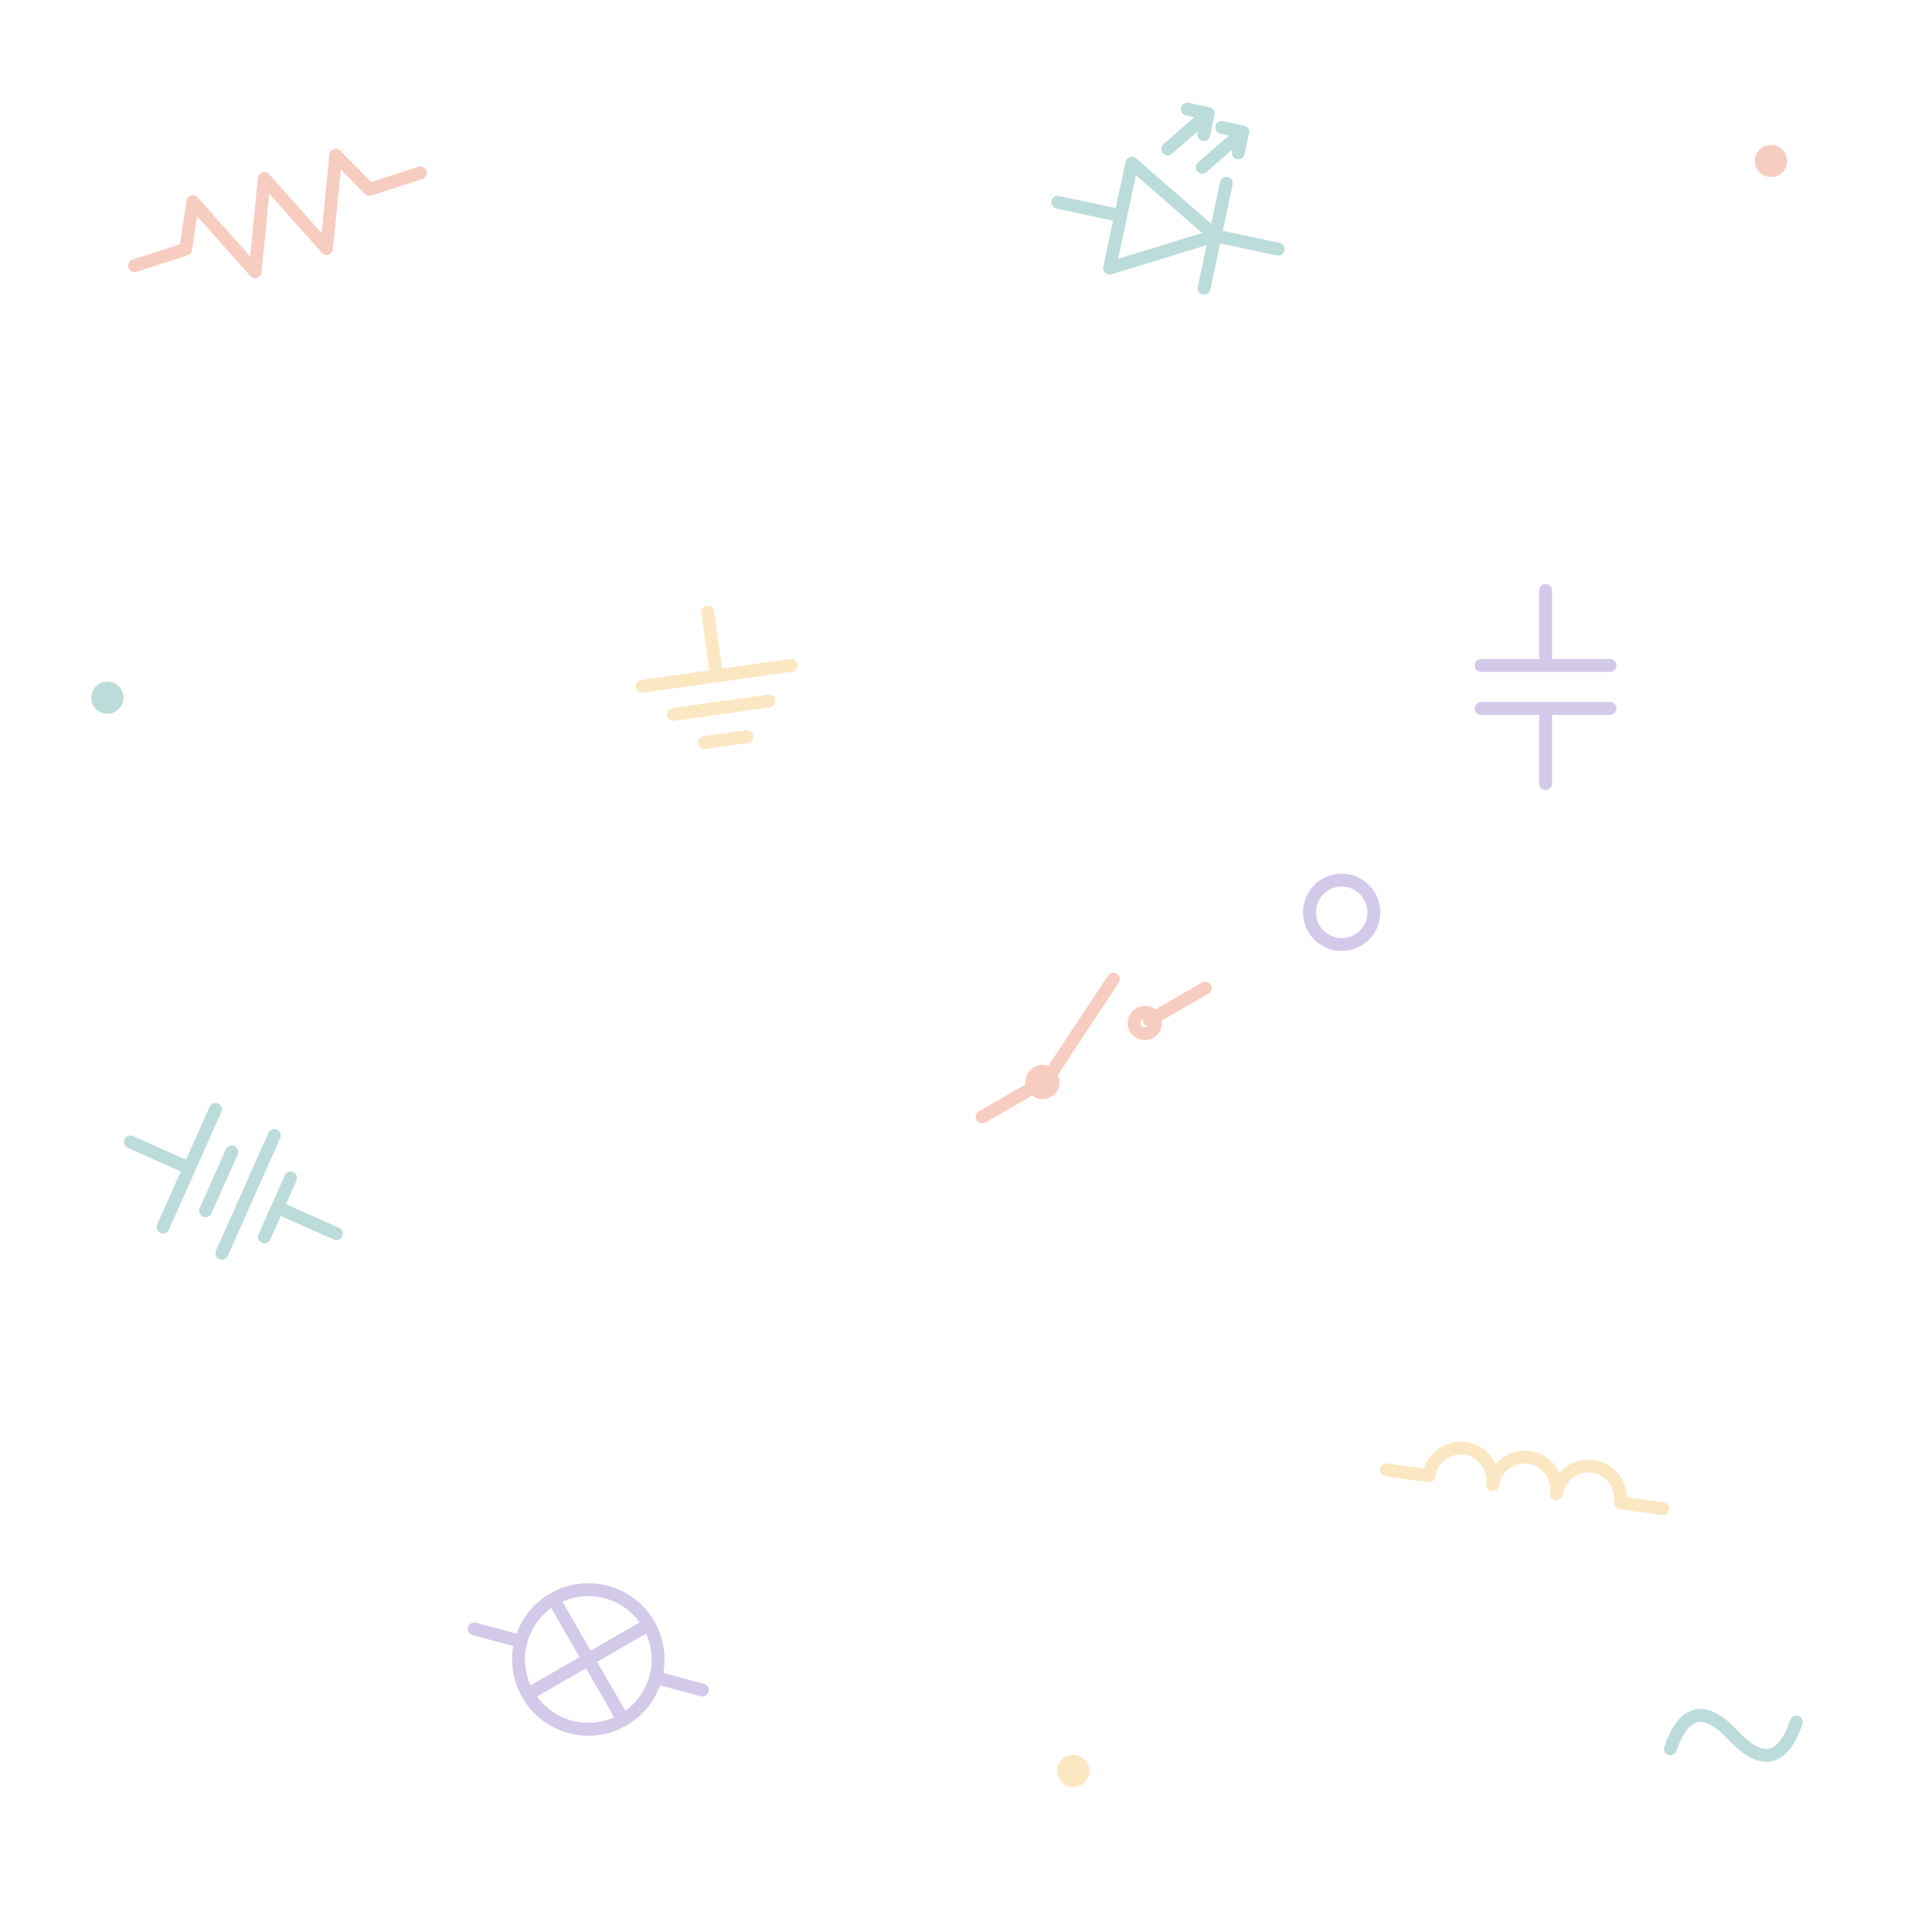
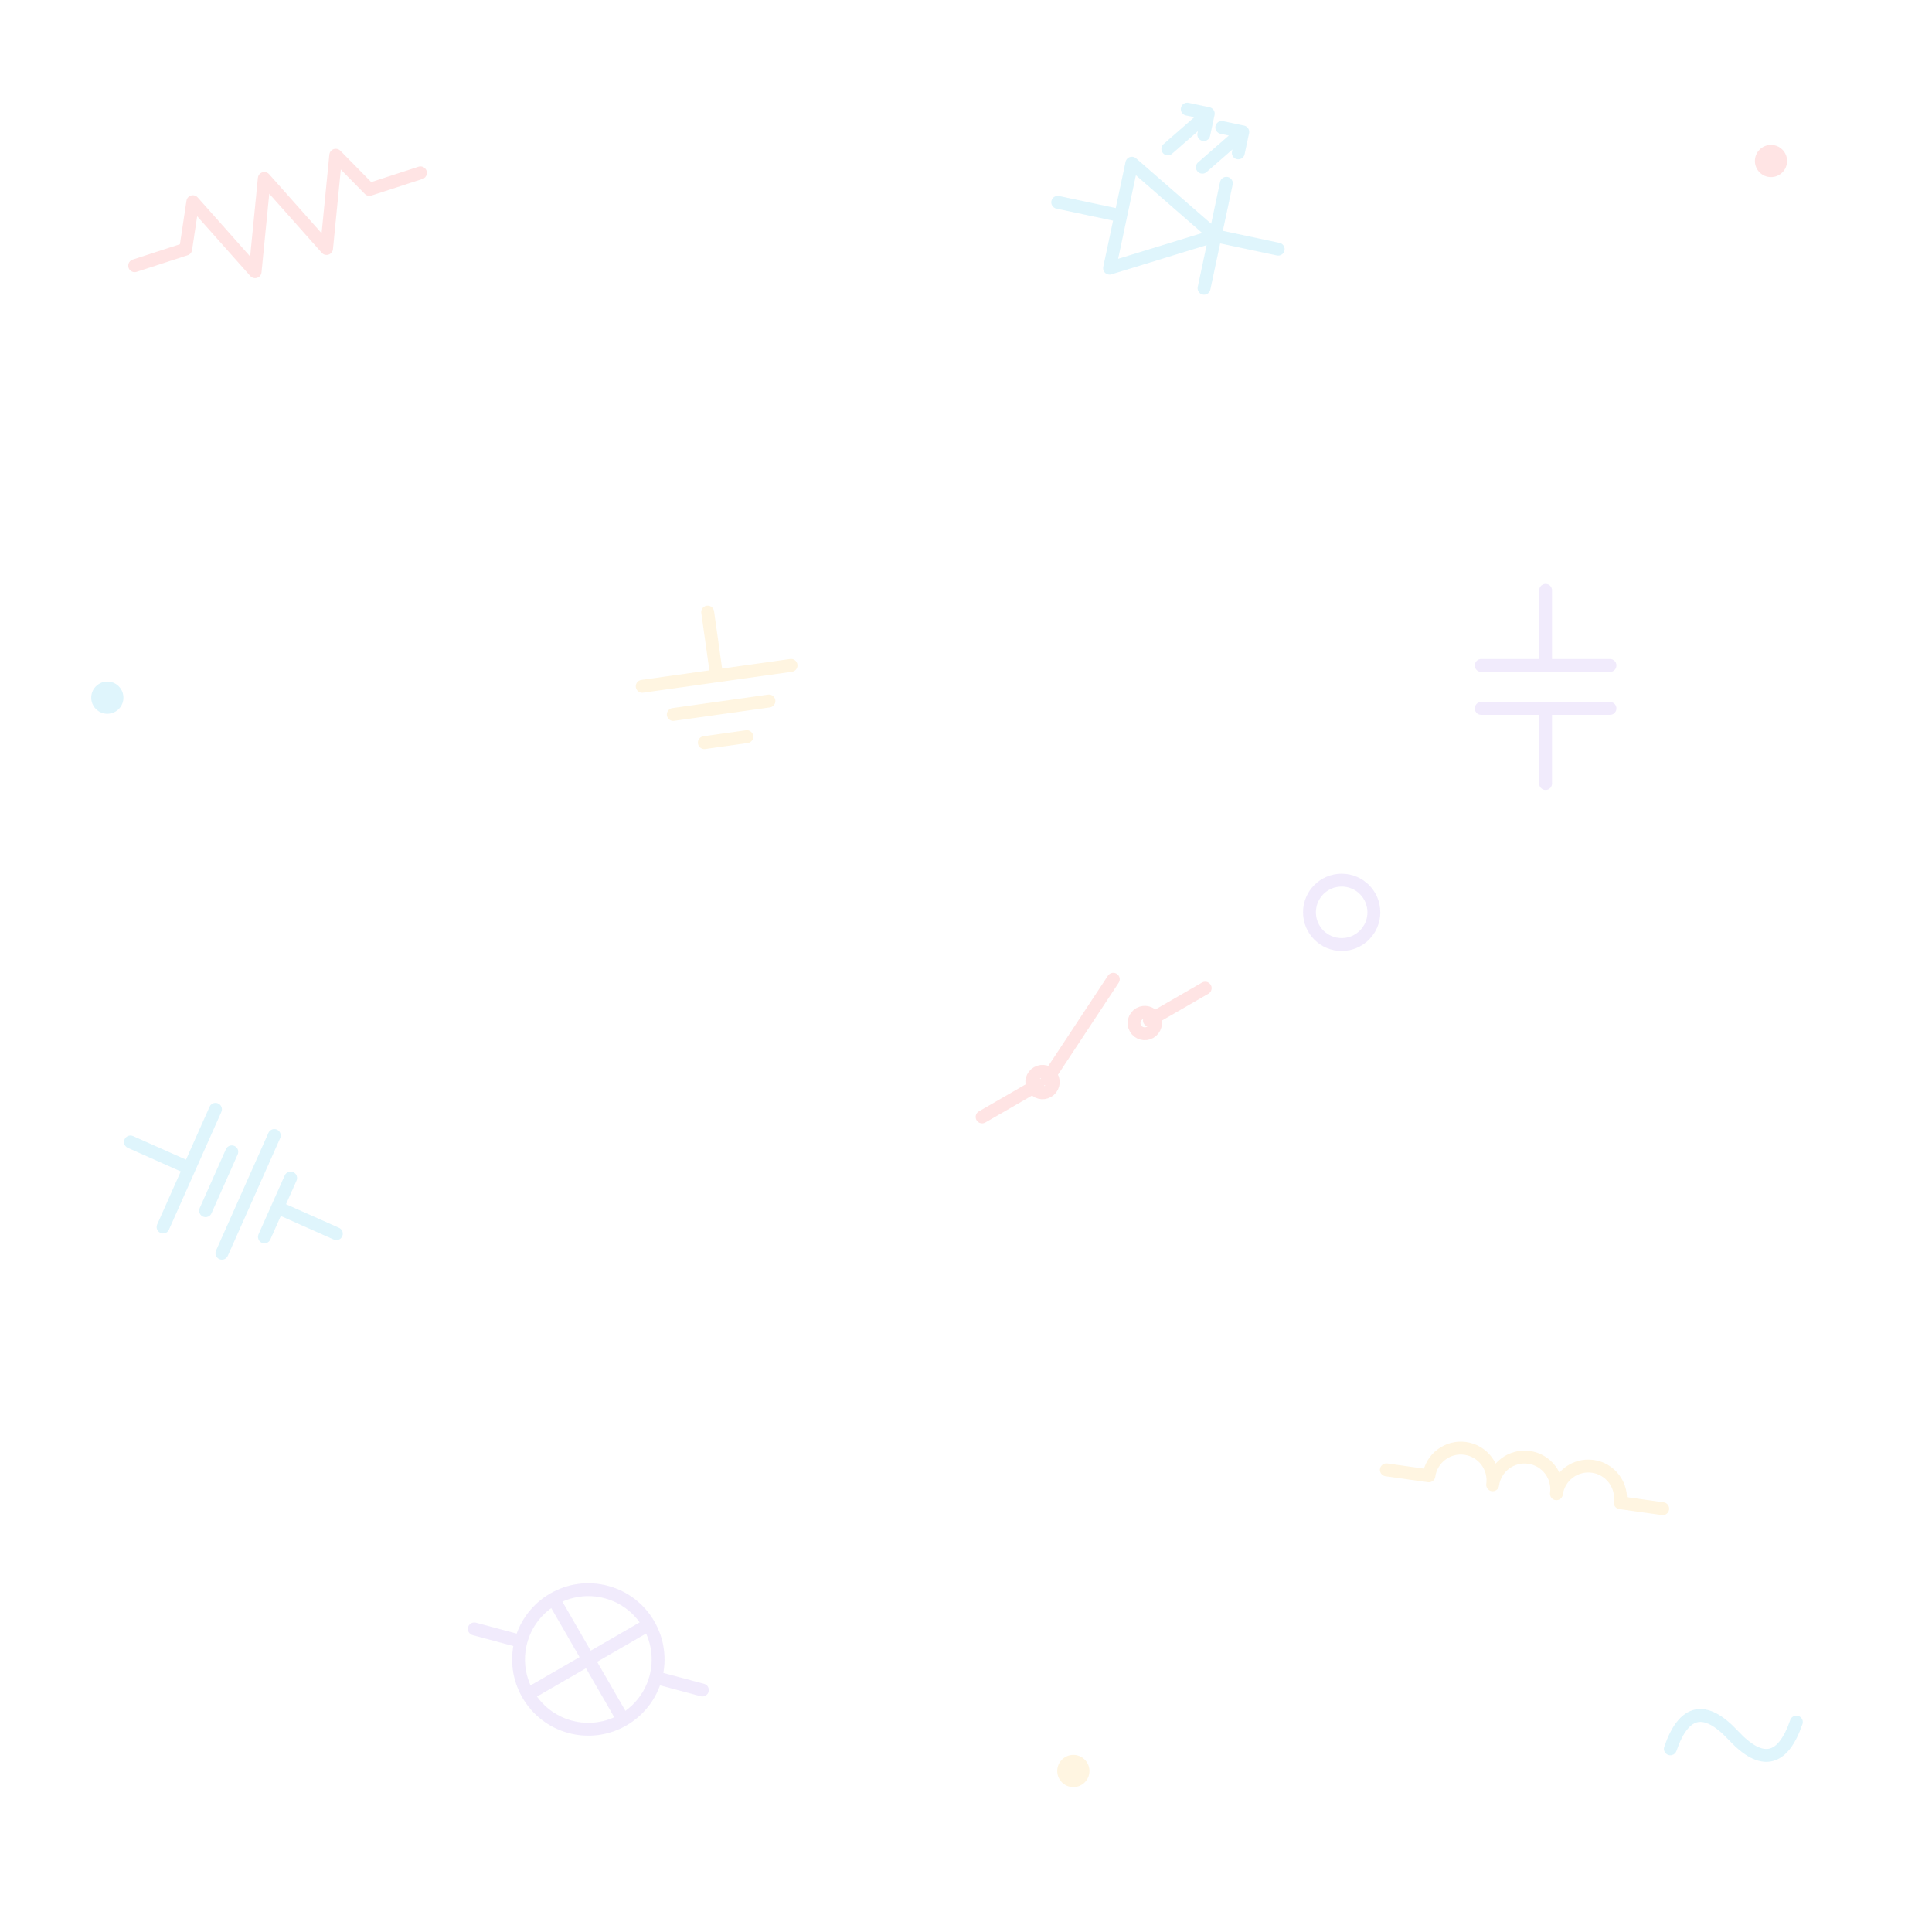
<svg xmlns="http://www.w3.org/2000/svg" width="360" height="360" viewBox="0 0 360 360">
-   <g fill="none" stroke-width="2.4" stroke-linecap="round" stroke-linejoin="round" opacity="0.3">
-     <path transform="translate(22 40) rotate(-18)" stroke="#e4572e" d="M0 10 h10 l4 -8 l7 16 l7 -16 l7 16 l7 -16 l4 8 h10" />
-     <g transform="translate(200 24) rotate(12)" stroke="#1f8a85">
+   <g fill="none" stroke-width="2.4" stroke-linecap="round" stroke-linejoin="round" opacity="0.18">
+     <path transform="translate(22 40) rotate(-18)" stroke="#ff6b6b" d="M0 10 h10 l4 -8 l7 16 l7 -16 l7 16 l7 -16 l4 8 h10" />
+     <g transform="translate(200 24) rotate(12)" stroke="#4cc9f0">
      <path d="M0 14 h12 M12 4 v20 l18 -10 z M30 4 v20 M30 14 h12" />
      <path d="M18 0 l6 -8 m-4 0 h4 v4 M25 2 l6 -8 m-4 0 h4 v4" />
    </g>
-     <path transform="translate(300 110) rotate(90)" stroke="#6c4ab6" d="M0 12 h14 M14 0 v24 M22 0 v24 M22 12 h14" />
-     <path transform="translate(118 116) rotate(-8)" stroke="#f2b134" d="M14 0 v12 M0 12 h28 M5 18 h18 M10 24 h8" />
-     <path transform="translate(30 200) rotate(24)" stroke="#1f8a85" d="M0 14 h12 M12 2 v24 M18 8 v12 M24 2 v24 M30 8 v12 M30 14 h12" />
-     <g transform="translate(176 196) rotate(-30)" stroke="#e4572e">
+     <path transform="translate(300 110) rotate(90)" stroke="#b392f0" d="M0 12 h14 M14 0 v24 M22 0 v24 M22 12 h14" />
+     <path transform="translate(118 116) rotate(-8)" stroke="#ffc857" d="M14 0 v12 M0 12 h28 M5 18 h18 M10 24 h8" />
+     <path transform="translate(30 200) rotate(24)" stroke="#4cc9f0" d="M0 14 h12 M12 2 v24 M18 8 v12 M24 2 v24 M30 8 v12 M30 14 h12" />
+     <g transform="translate(176 196) rotate(-30)" stroke="#ff6b6b">
      <path d="M0 14 h12 M14 14 l20 -10 M36 14 h12" />
      <circle cx="13" cy="14" r="2" />
      <circle cx="35" cy="14" r="2" />
    </g>
-     <path transform="translate(260 262) rotate(8)" stroke="#f2b134" d="M0 12 h8 a6 6 0 0 1 12 0 a6 6 0 0 1 12 0 a6 6 0 0 1 12 0 h8" />
-     <g transform="translate(92 290) rotate(15)" stroke="#6c4ab6">
+     <path transform="translate(260 262) rotate(8)" stroke="#ffc857" d="M0 12 h8 a6 6 0 0 1 12 0 a6 6 0 0 1 12 0 a6 6 0 0 1 12 0 h8" />
+     <g transform="translate(92 290) rotate(15)" stroke="#b392f0">
      <path d="M0 14 h8 M36 14 h8" />
      <circle cx="22" cy="14" r="13" />
      <path d="M13 5 l18 18 M31 5 l-18 18" />
    </g>
-     <circle cx="330" cy="30" r="3" fill="#e4572e" stroke="none" />
-     <circle cx="250" cy="170" r="6" stroke="#6c4ab6" />
-     <circle cx="20" cy="130" r="3" fill="#1f8a85" stroke="none" />
-     <path transform="translate(310 320) rotate(-12)" stroke="#1f8a85" d="M0 6 q6 -10 12 0 t12 0" />
-     <circle cx="200" cy="330" r="3" fill="#f2b134" stroke="none" />
+     <circle cx="330" cy="30" r="3" fill="#ff6b6b" stroke="none" />
+     <circle cx="250" cy="170" r="6" stroke="#b392f0" />
+     <circle cx="20" cy="130" r="3" fill="#4cc9f0" stroke="none" />
+     <path transform="translate(310 320) rotate(-12)" stroke="#4cc9f0" d="M0 6 q6 -10 12 0 t12 0" />
+     <circle cx="200" cy="330" r="3" fill="#ffc857" stroke="none" />
  </g>
</svg>
